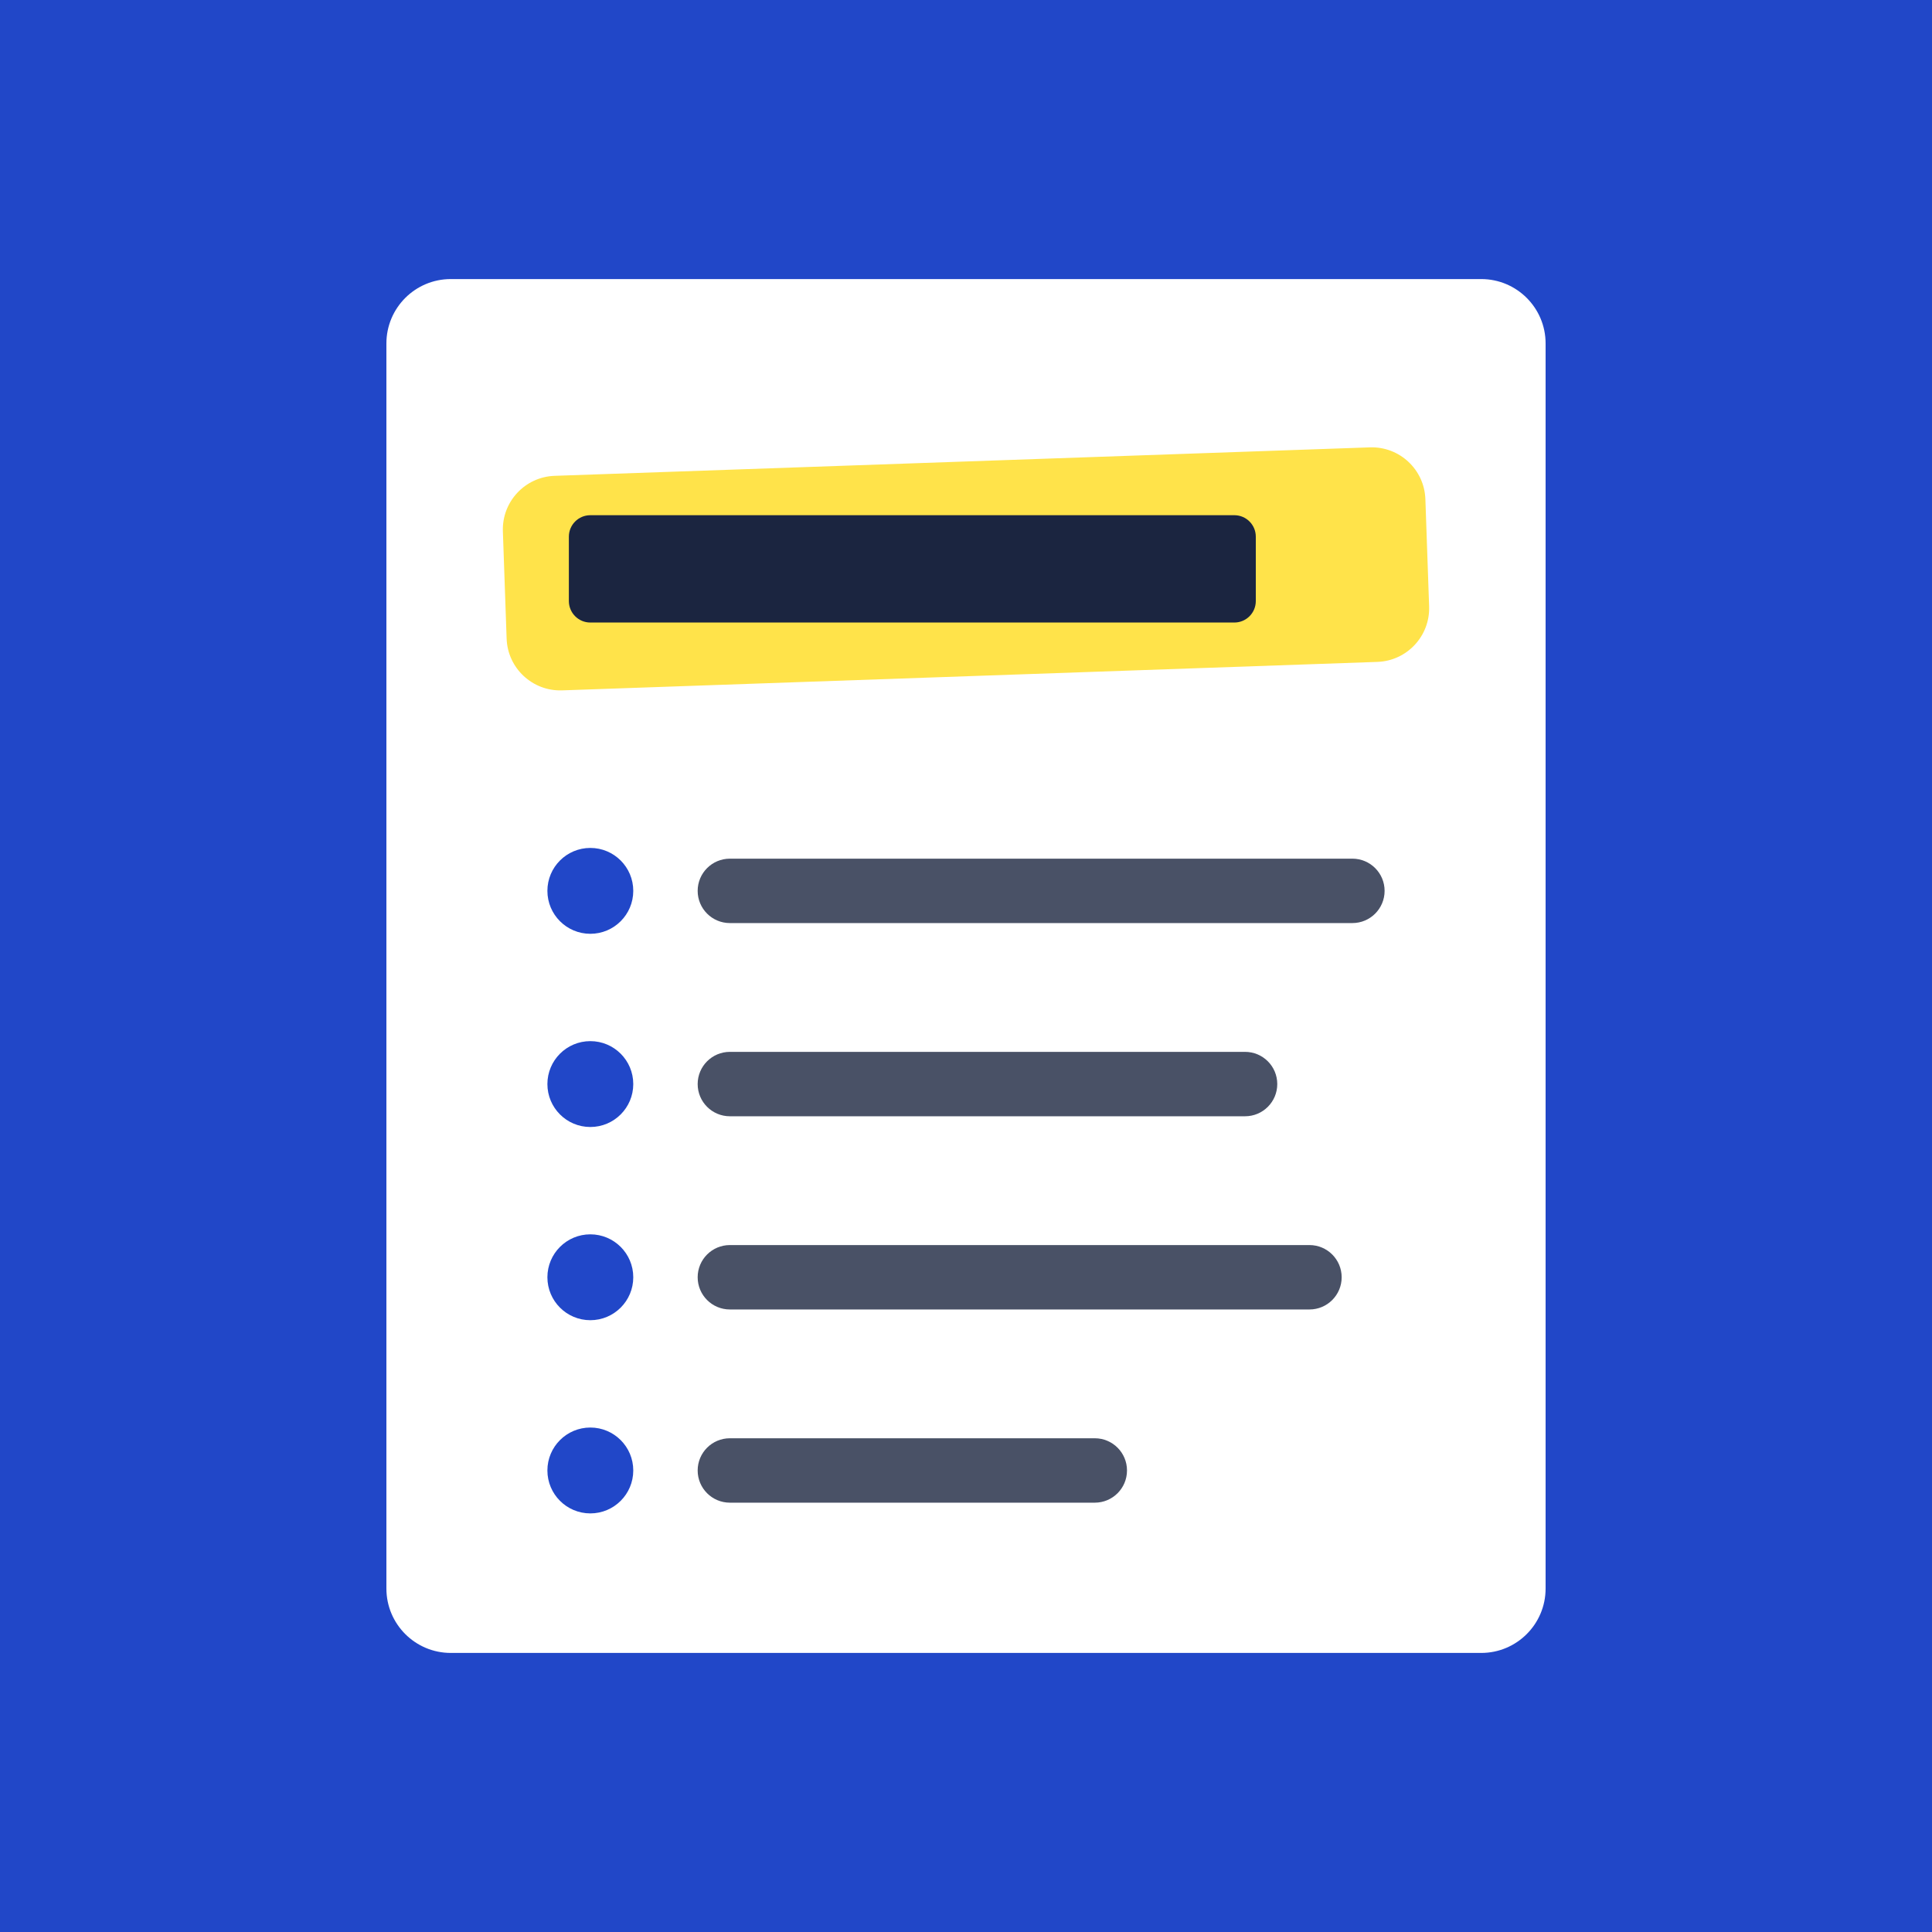
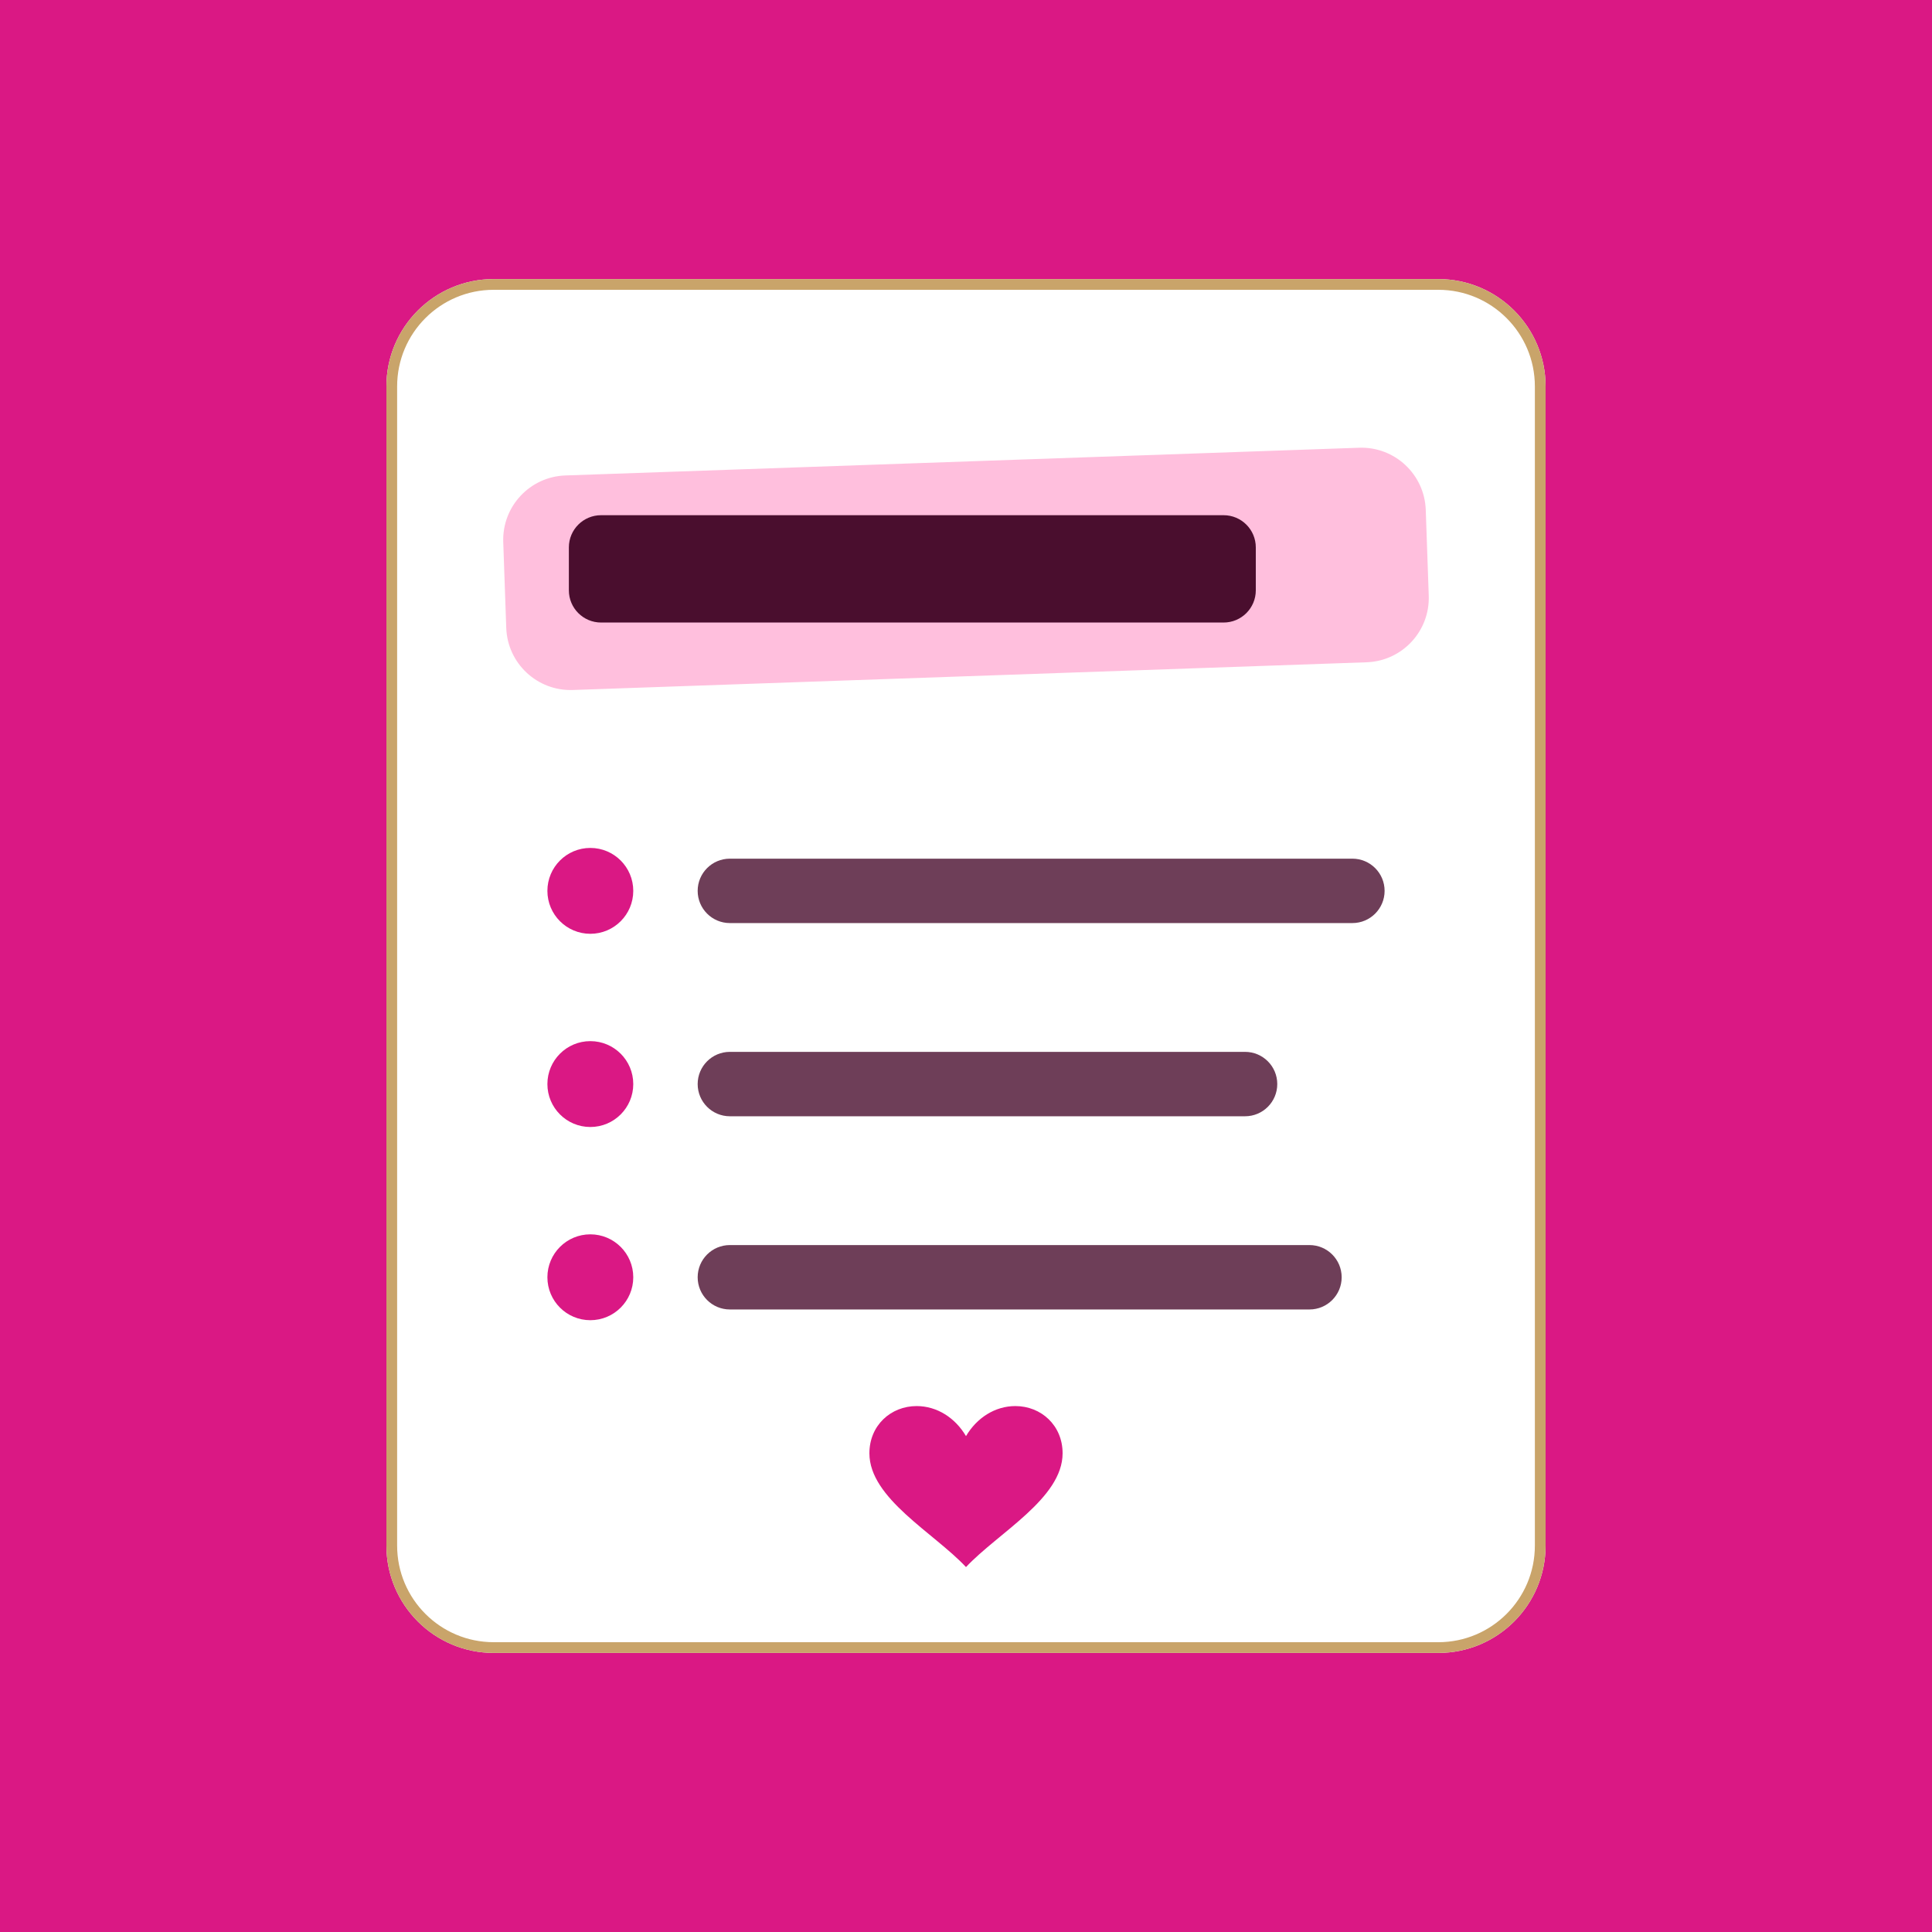
<svg xmlns="http://www.w3.org/2000/svg" viewBox="0 0 180 180">
-   <rect width="180" height="180" fill="#2147c8" />
-   <rect x="36" y="26" width="108" height="128" rx="6" fill="#ffffff" />
-   <rect x="47" y="43" width="86" height="20" rx="5" fill="#ffe34a" transform="rotate(-2 90 53)" />
-   <rect x="53" y="48" width="64" height="10" rx="2" fill="#1b2540" />
-   <circle cx="55" cy="83" r="4" fill="#2147c8" />
-   <rect x="65" y="80" width="64" height="6" rx="3" fill="#1b2540" opacity="0.8" />
-   <circle cx="55" cy="101" r="4" fill="#2147c8" />
-   <rect x="65" y="98" width="54" height="6" rx="3" fill="#1b2540" opacity="0.8" />
-   <circle cx="55" cy="119" r="4" fill="#2147c8" />
-   <rect x="65" y="116" width="60" height="6" rx="3" fill="#1b2540" opacity="0.8" />
-   <circle cx="55" cy="137" r="4" fill="#2147c8" />
-   <rect x="65" y="134" width="40" height="6" rx="3" fill="#1b2540" opacity="0.8" />
+   <rect width="180" height="180" fill="#da1884" />
+   <rect x="36" y="26" width="108" height="128" rx="10" fill="#ffffff" />
+   <rect x="36.5" y="26.5" width="107" height="127" rx="9.5" fill="none" stroke="#c9a46a" stroke-width="1" />
+   <rect x="47" y="43" width="86" height="20" rx="6" fill="#ffbfdd" transform="rotate(-2 90 53)" />
+   <rect x="53" y="48" width="64" height="10" rx="3" fill="#4a0e2e" />
+   <circle cx="55" cy="83" r="4" fill="#da1884" />
+   <rect x="65" y="80" width="64" height="6" rx="3" fill="#4a0e2e" opacity="0.8" />
+   <circle cx="55" cy="101" r="4" fill="#da1884" />
+   <rect x="65" y="98" width="54" height="6" rx="3" fill="#4a0e2e" opacity="0.8" />
+   <circle cx="55" cy="119" r="4" fill="#da1884" />
+   <rect x="65" y="116" width="60" height="6" rx="3" fill="#4a0e2e" opacity="0.8" />
+   <path d="M90 146 c-3-3.2-9-6.4-9-10.6 c0-2.6 2-4.4 4.4-4.4 c1.9 0 3.6 1.1 4.6 2.8 c1-1.7 2.7-2.8 4.6-2.8 c2.4 0 4.4 1.8 4.4 4.4 c0 4.2-6 7.4-9 10.6 z" fill="#da1884" />
</svg>
